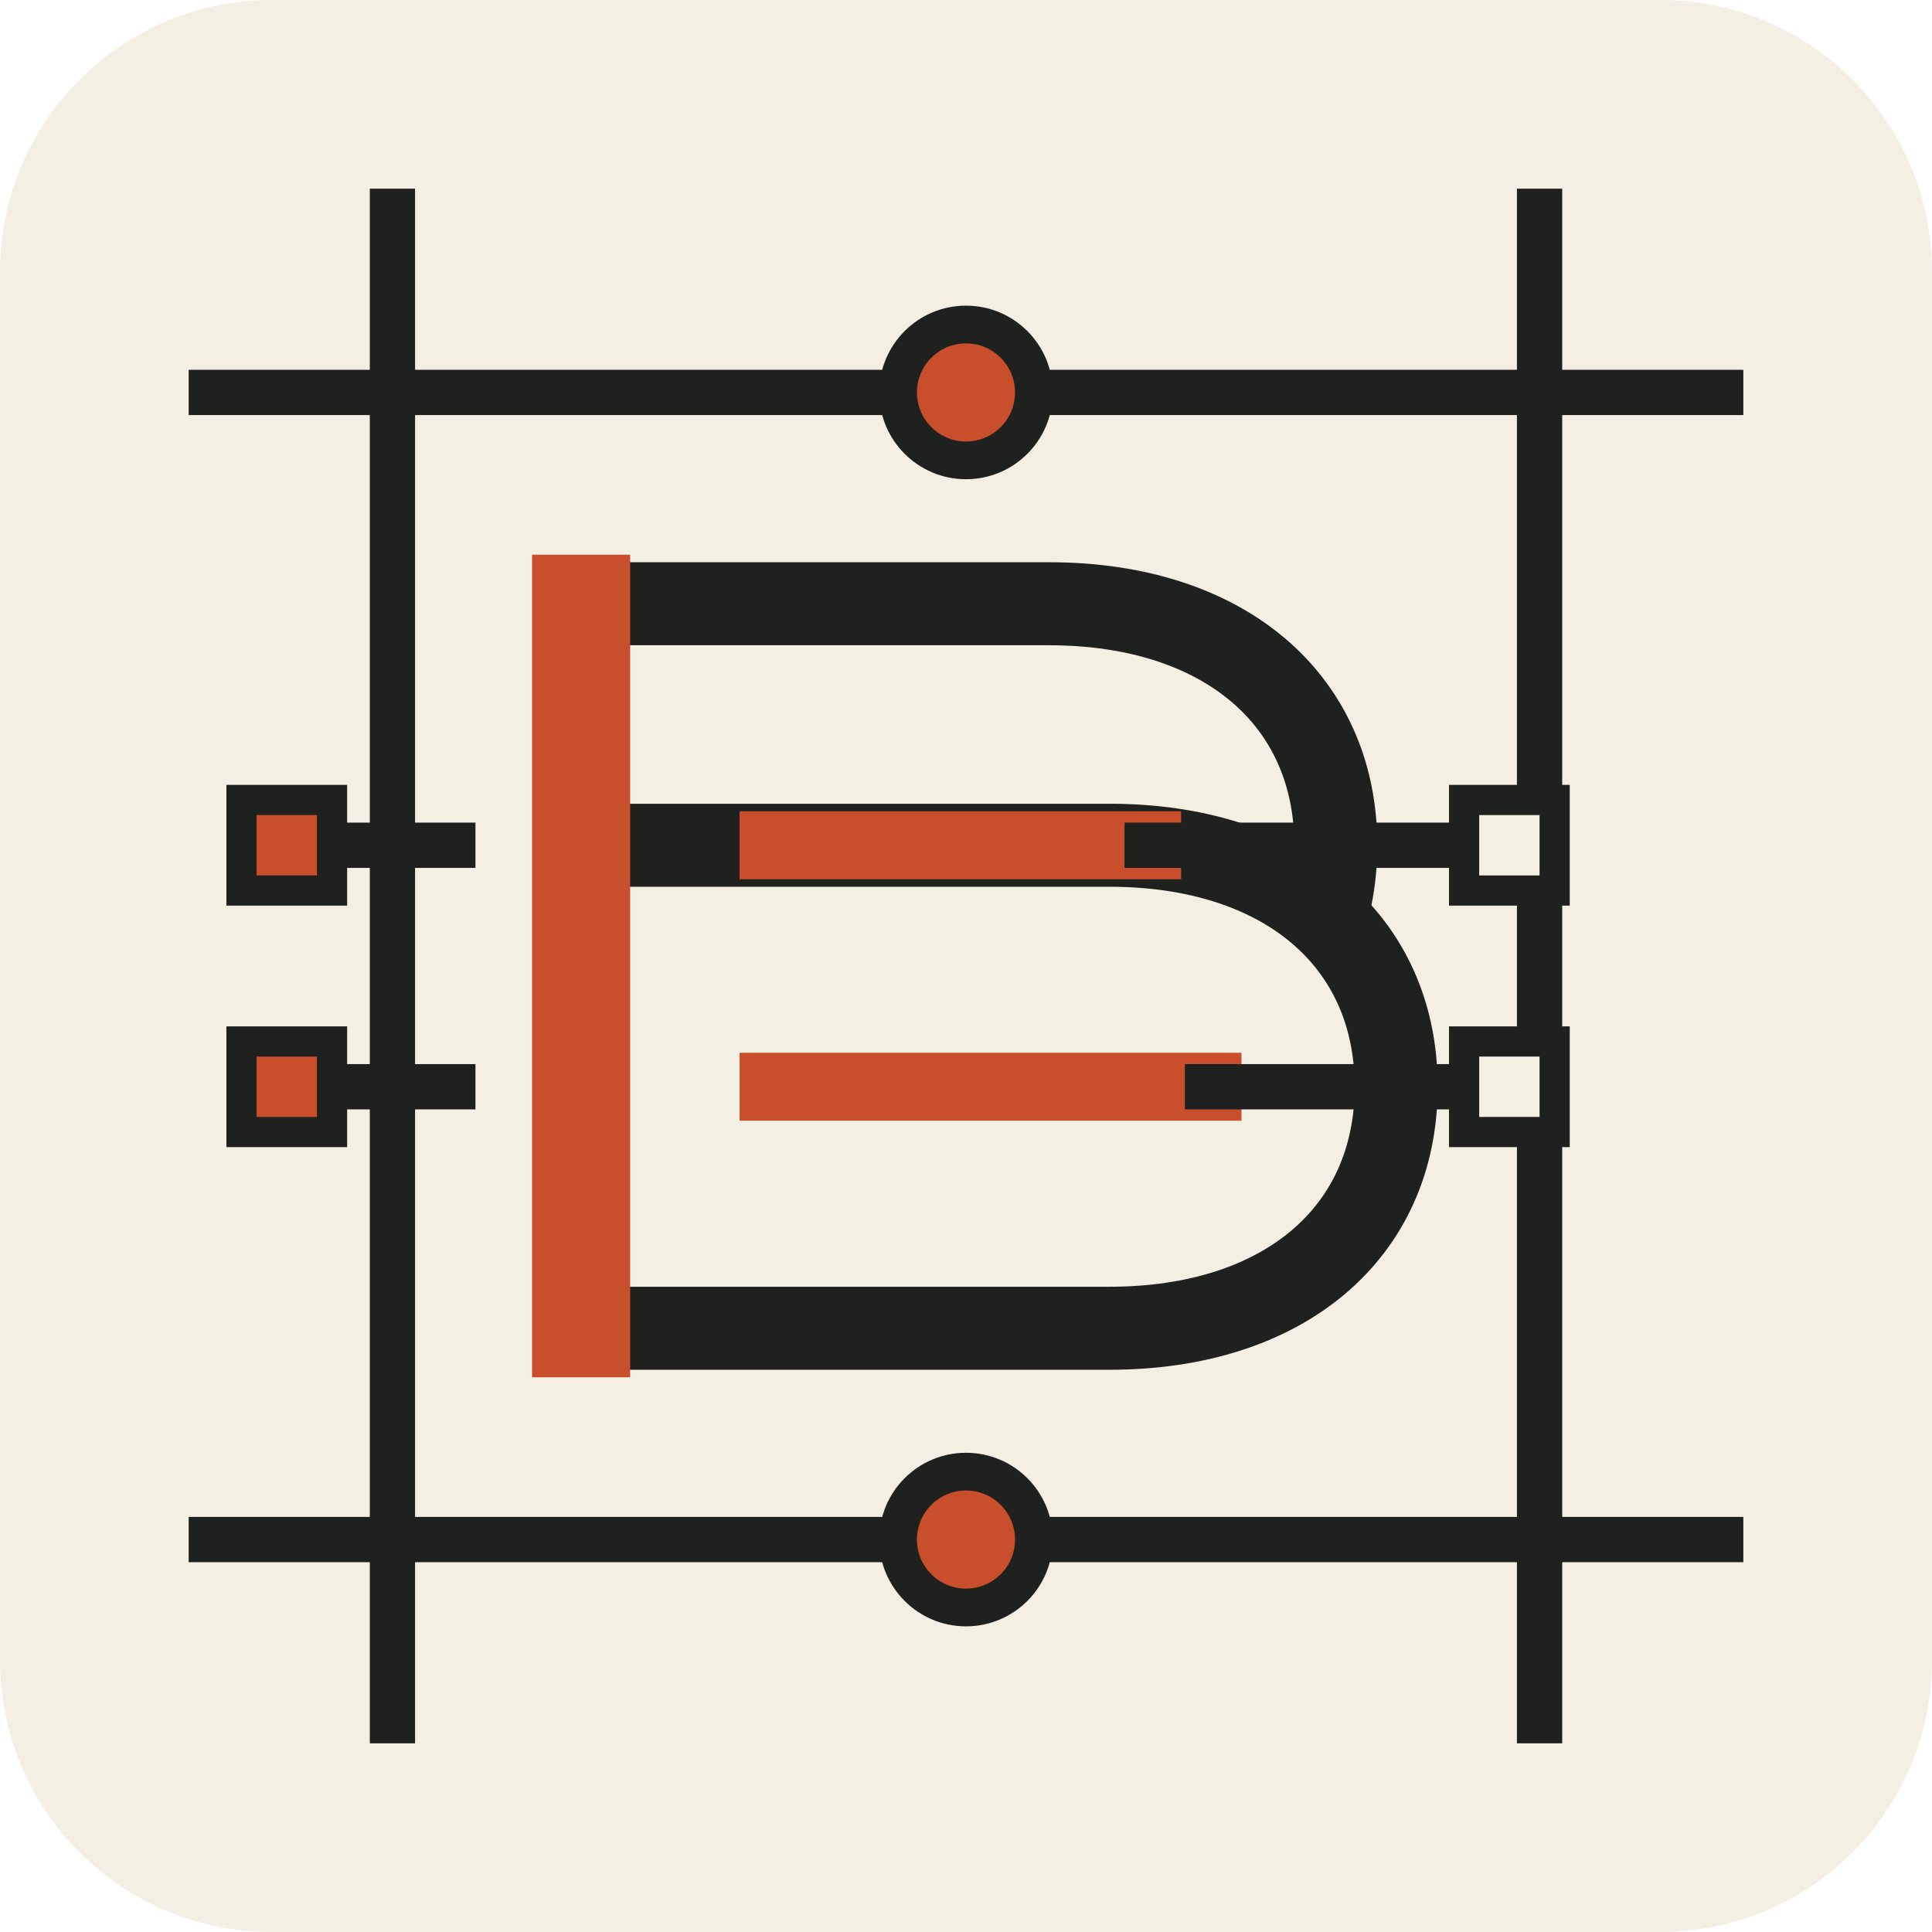
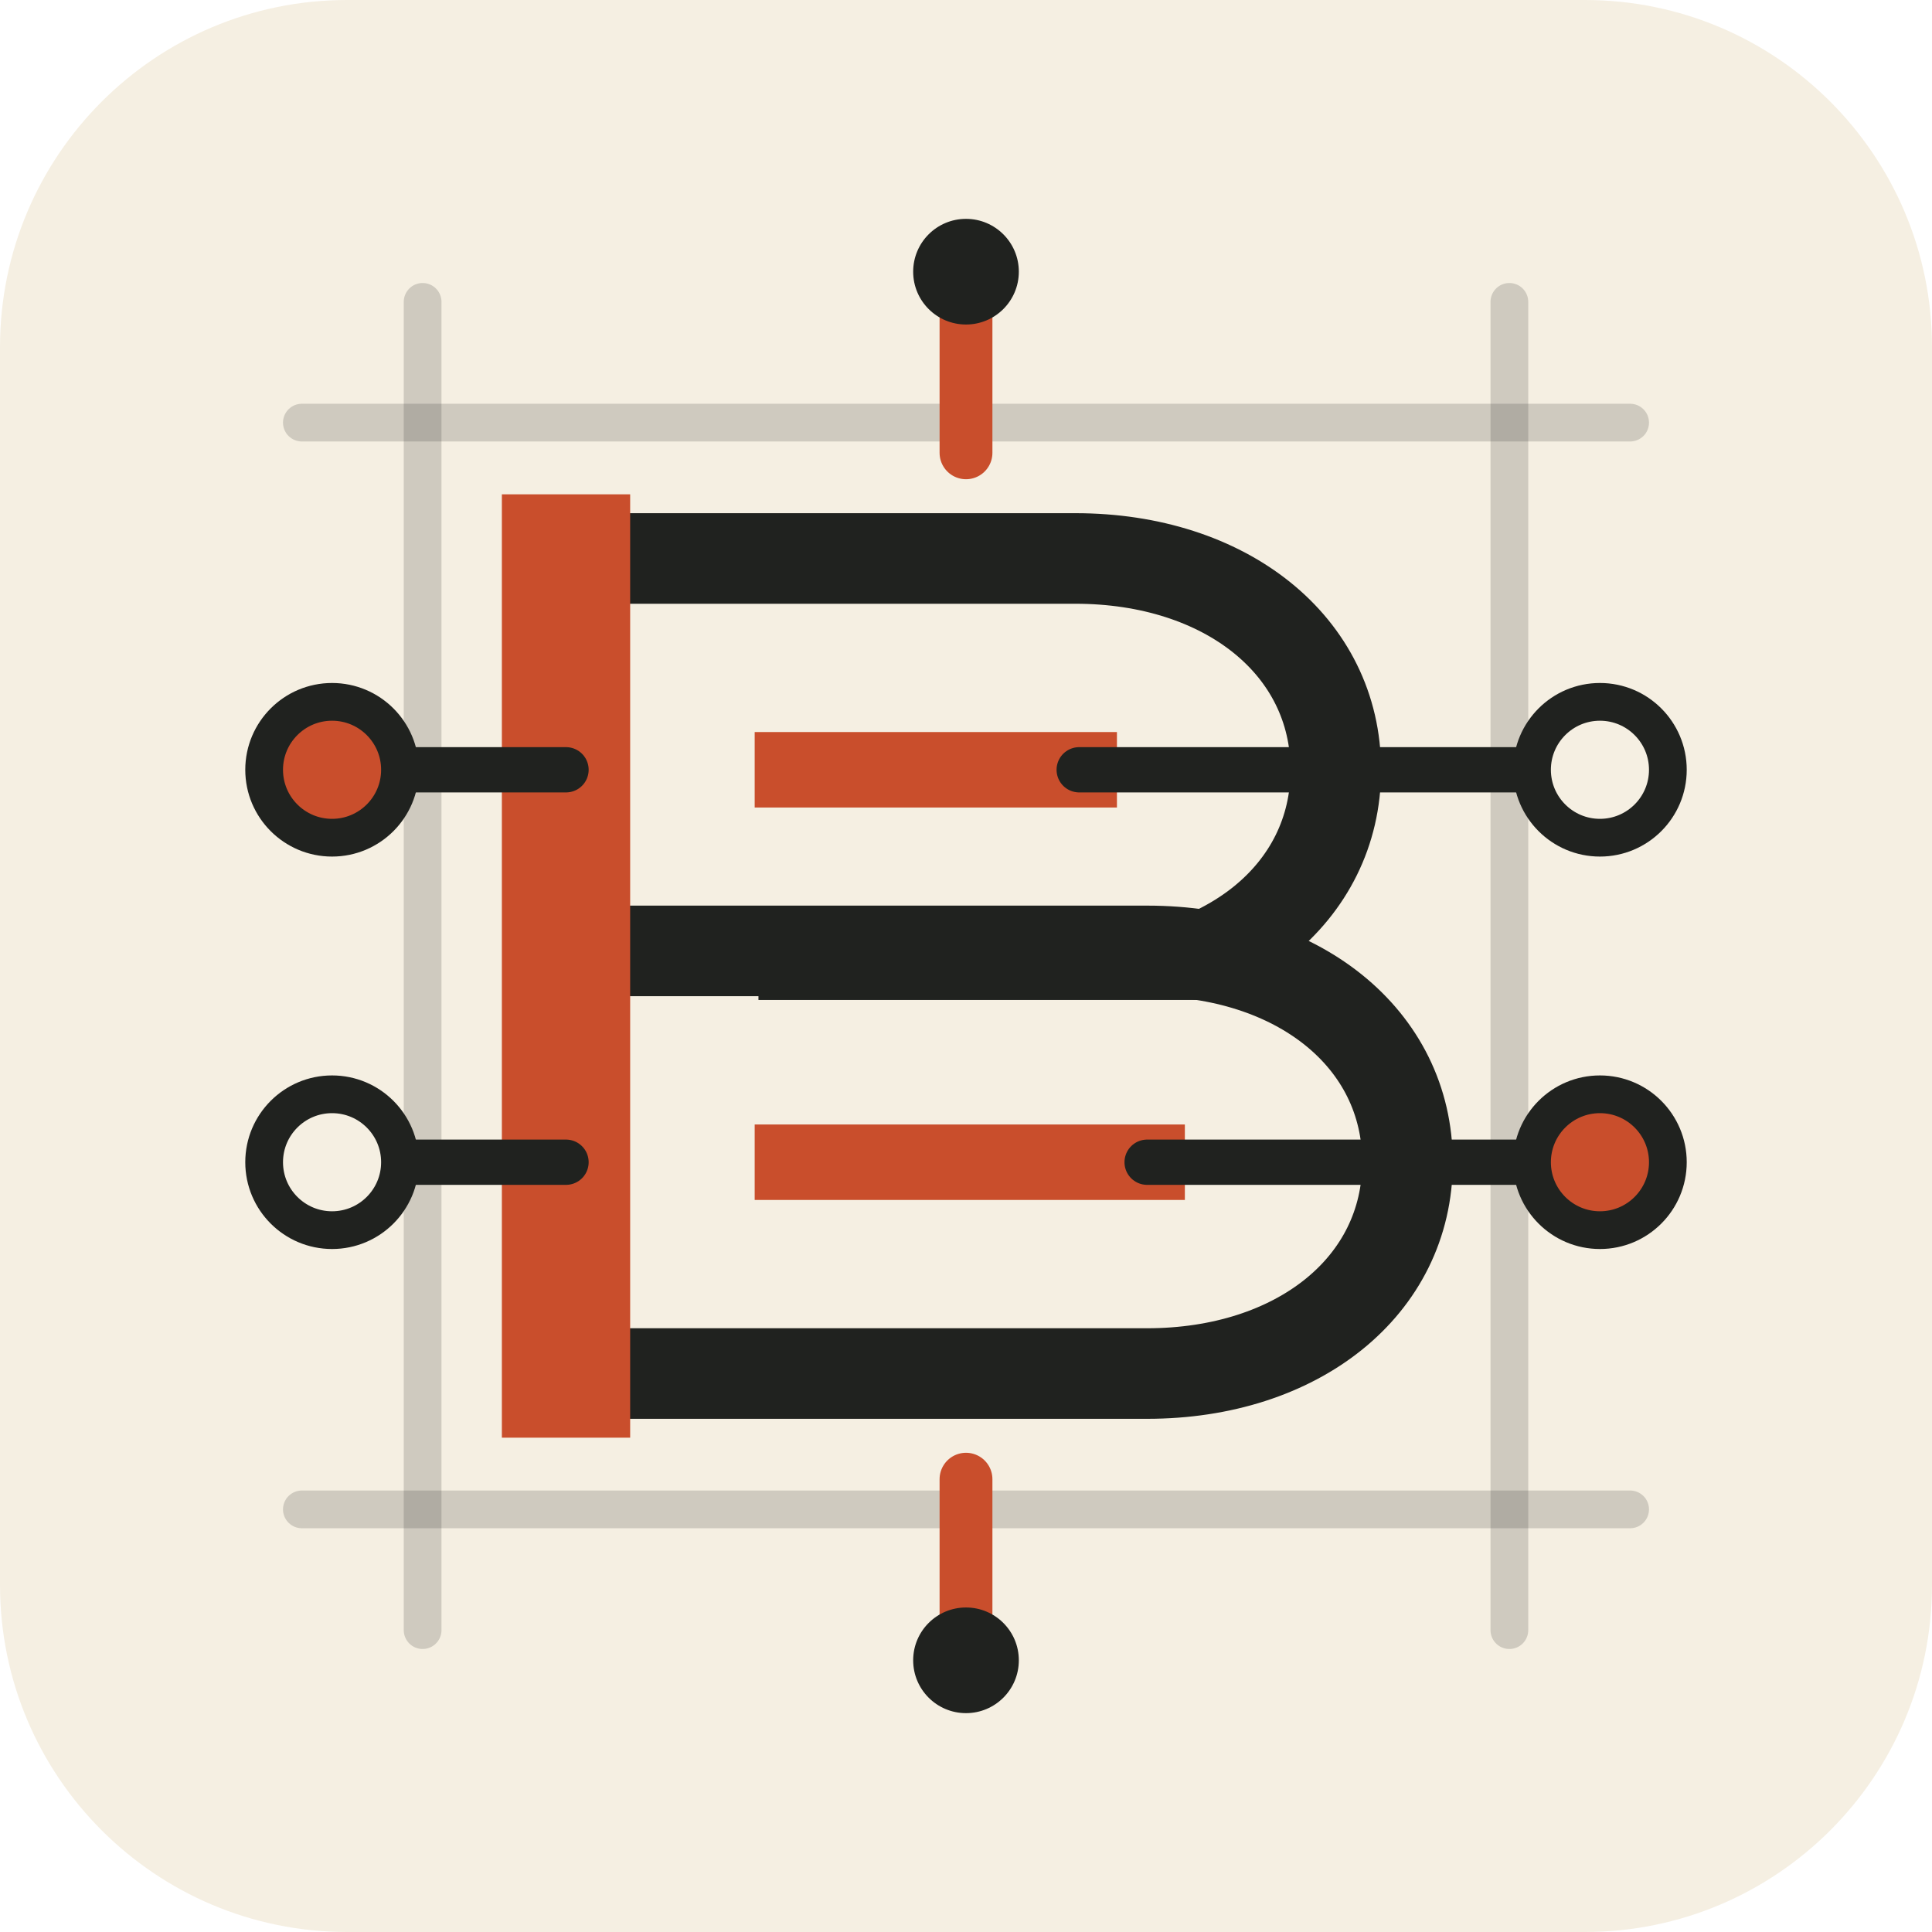
<svg xmlns="http://www.w3.org/2000/svg" width="512" height="512" viewBox="0 0 512 512" fill="none" role="img" aria-labelledby="title desc">
-   <rect width="512" height="512" rx="72" fill="#F4EFE3" />
-   <path d="M56 104H456" stroke="#1F211F" stroke-width="12" stroke-linecap="square" />
-   <path d="M56 408H456" stroke="#1F211F" stroke-width="12" stroke-linecap="square" />
-   <path d="M104 56V456" stroke="#1F211F" stroke-width="12" stroke-linecap="square" />
-   <path d="M408 56V456" stroke="#1F211F" stroke-width="12" stroke-linecap="square" />
-   <path d="M154 160H278C324.392 160 354 185.444 354 224C354 262.556 324.392 288 278 288H154V160Z" fill="#F4EFE3" stroke="#1F211F" stroke-width="22" stroke-linejoin="round" />
-   <path d="M154 224H294C340.392 224 370 249.444 370 288C370 326.556 340.392 352 294 352H154V224Z" fill="#F4EFE3" stroke="#1F211F" stroke-width="22" stroke-linejoin="round" />
-   <path d="M154 160V352" stroke="#C94E2C" stroke-width="26" stroke-linecap="square" />
-   <path d="M205 224H304" stroke="#C94E2C" stroke-width="18" stroke-linecap="square" />
-   <path d="M205 288H320" stroke="#C94E2C" stroke-width="18" stroke-linecap="square" />
-   <path d="M304 224H392" stroke="#1F211F" stroke-width="12" stroke-linecap="square" />
-   <path d="M320 288H392" stroke="#1F211F" stroke-width="12" stroke-linecap="square" />
-   <path d="M120 224H76" stroke="#1F211F" stroke-width="12" stroke-linecap="square" />
-   <path d="M120 288H76" stroke="#1F211F" stroke-width="12" stroke-linecap="square" />
-   <rect x="64" y="212" width="24" height="24" fill="#C94E2C" stroke="#1F211F" stroke-width="8" />
-   <rect x="64" y="276" width="24" height="24" fill="#C94E2C" stroke="#1F211F" stroke-width="8" />
-   <rect x="388" y="212" width="24" height="24" fill="#F4EFE3" stroke="#1F211F" stroke-width="8" />
-   <rect x="388" y="276" width="24" height="24" fill="#F4EFE3" stroke="#1F211F" stroke-width="8" />
-   <circle cx="256" cy="104" r="18" fill="#C94E2C" stroke="#1F211F" stroke-width="10" />
-   <circle cx="256" cy="408" r="18" fill="#C94E2C" stroke="#1F211F" stroke-width="10" />
+   <rect width="512" height="512" rx="92" fill="#F5EFE2" />
+   <path d="M80 112H432" stroke="#20221F" stroke-width="10" stroke-linecap="round" opacity=".18" />
+   <path d="M80 400H432" stroke="#20221F" stroke-width="10" stroke-linecap="round" opacity=".18" />
+   <path d="M112 80V432" stroke="#20221F" stroke-width="10" stroke-linecap="round" opacity=".18" />
+   <path d="M400 80V432" stroke="#20221F" stroke-width="10" stroke-linecap="round" opacity=".18" />
+   <path d="M150 148H285C324.765 148 354 171.071 354 204C354 236.929 324.765 260 285 260H150V148Z" fill="#F5EFE2" stroke="#20221F" stroke-width="24" stroke-linejoin="round" />
+   <path d="M150 252H304C343.765 252 373 275.071 373 308C373 340.929 343.765 364 304 364H150V252Z" fill="#F5EFE2" stroke="#20221F" stroke-width="24" stroke-linejoin="round" />
+   <path d="M150 148V364" stroke="#C94E2C" stroke-width="34" stroke-linecap="square" />
+   <path d="M210 204H286" stroke="#C94E2C" stroke-width="20" stroke-linecap="square" />
+   <path d="M210 308H304" stroke="#C94E2C" stroke-width="20" stroke-linecap="square" />
+   <path d="M210 256H332" stroke="#20221F" stroke-width="18" stroke-linecap="square" />
+   <path d="M286 204H424" stroke="#20221F" stroke-width="12" stroke-linecap="round" />
+   <path d="M304 308H424" stroke="#20221F" stroke-width="12" stroke-linecap="round" />
+   <path d="M88 204H150" stroke="#20221F" stroke-width="12" stroke-linecap="round" />
+   <path d="M88 308H150" stroke="#20221F" stroke-width="12" stroke-linecap="round" />
+   <circle cx="424" cy="204" r="18" fill="#F5EFE2" stroke="#20221F" stroke-width="10" />
+   <circle cx="424" cy="308" r="18" fill="#C94E2C" stroke="#20221F" stroke-width="10" />
+   <circle cx="88" cy="204" r="18" fill="#C94E2C" stroke="#20221F" stroke-width="10" />
+   <circle cx="88" cy="308" r="18" fill="#F5EFE2" stroke="#20221F" stroke-width="10" />
+   <path d="M256 72V120" stroke="#C94E2C" stroke-width="14" stroke-linecap="round" />
+   <path d="M256 392V440" stroke="#C94E2C" stroke-width="14" stroke-linecap="round" />
+   <circle cx="256" cy="72" r="14" fill="#20221F" />
+   <circle cx="256" cy="440" r="14" fill="#20221F" />
</svg>
